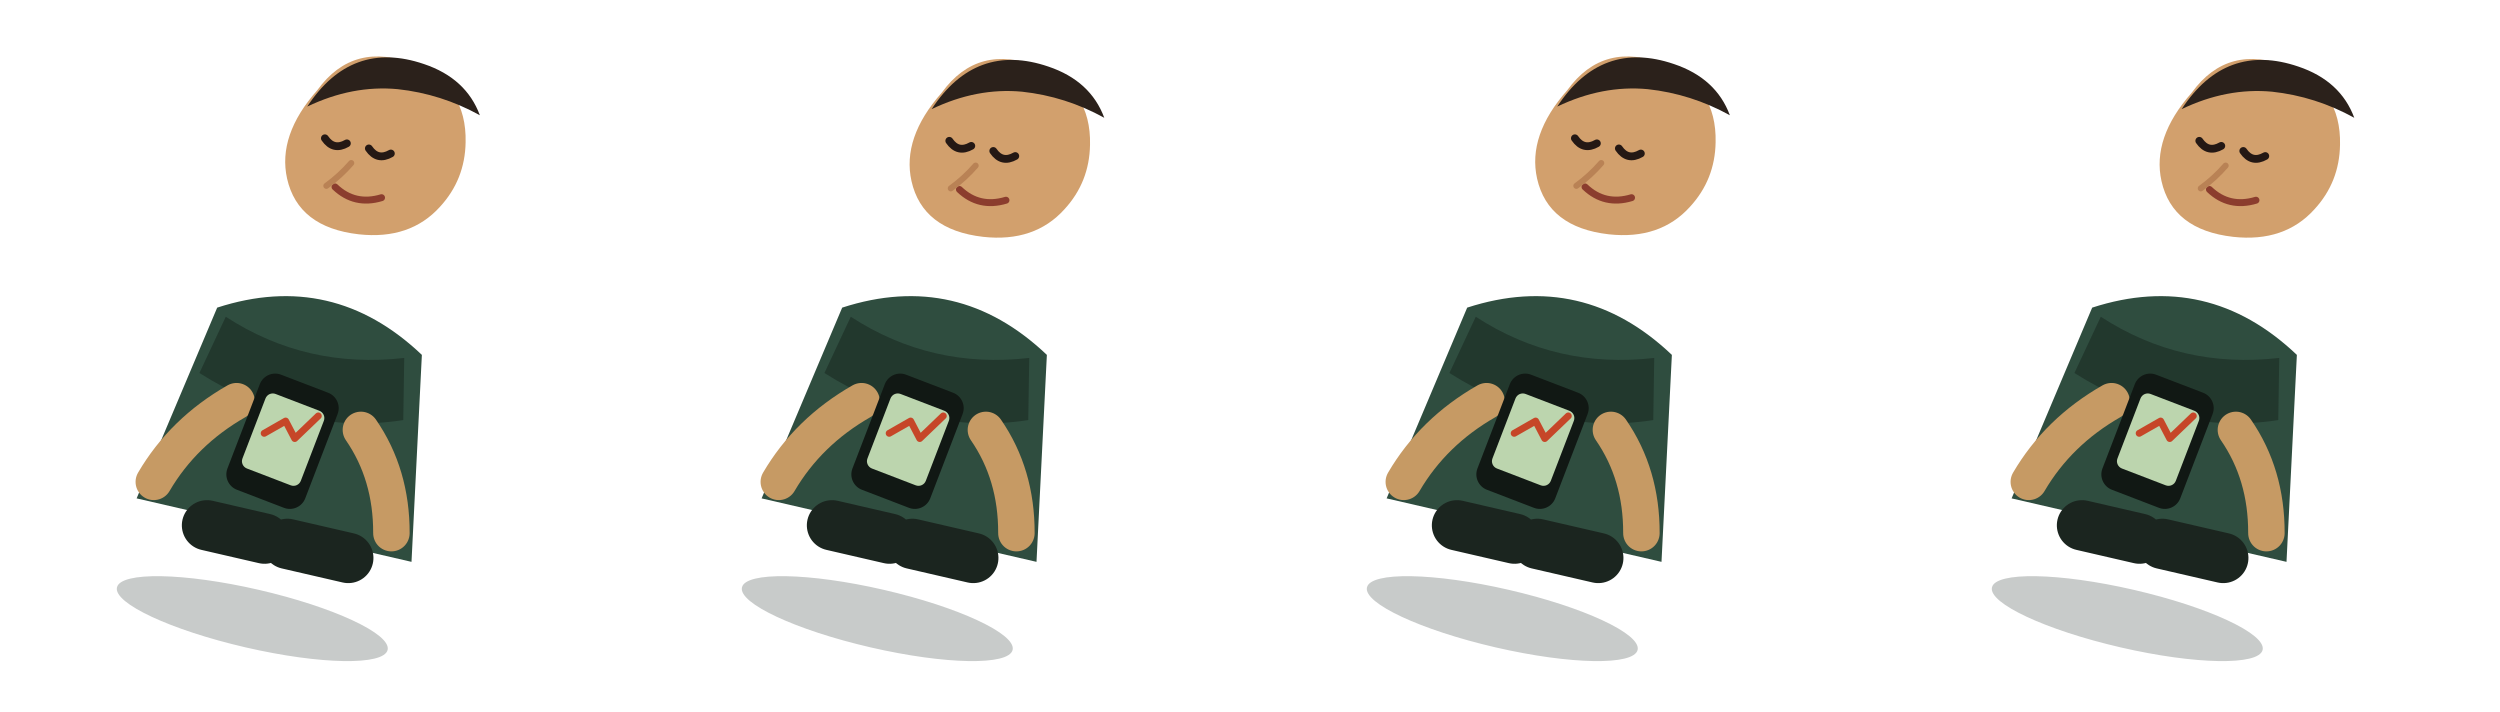
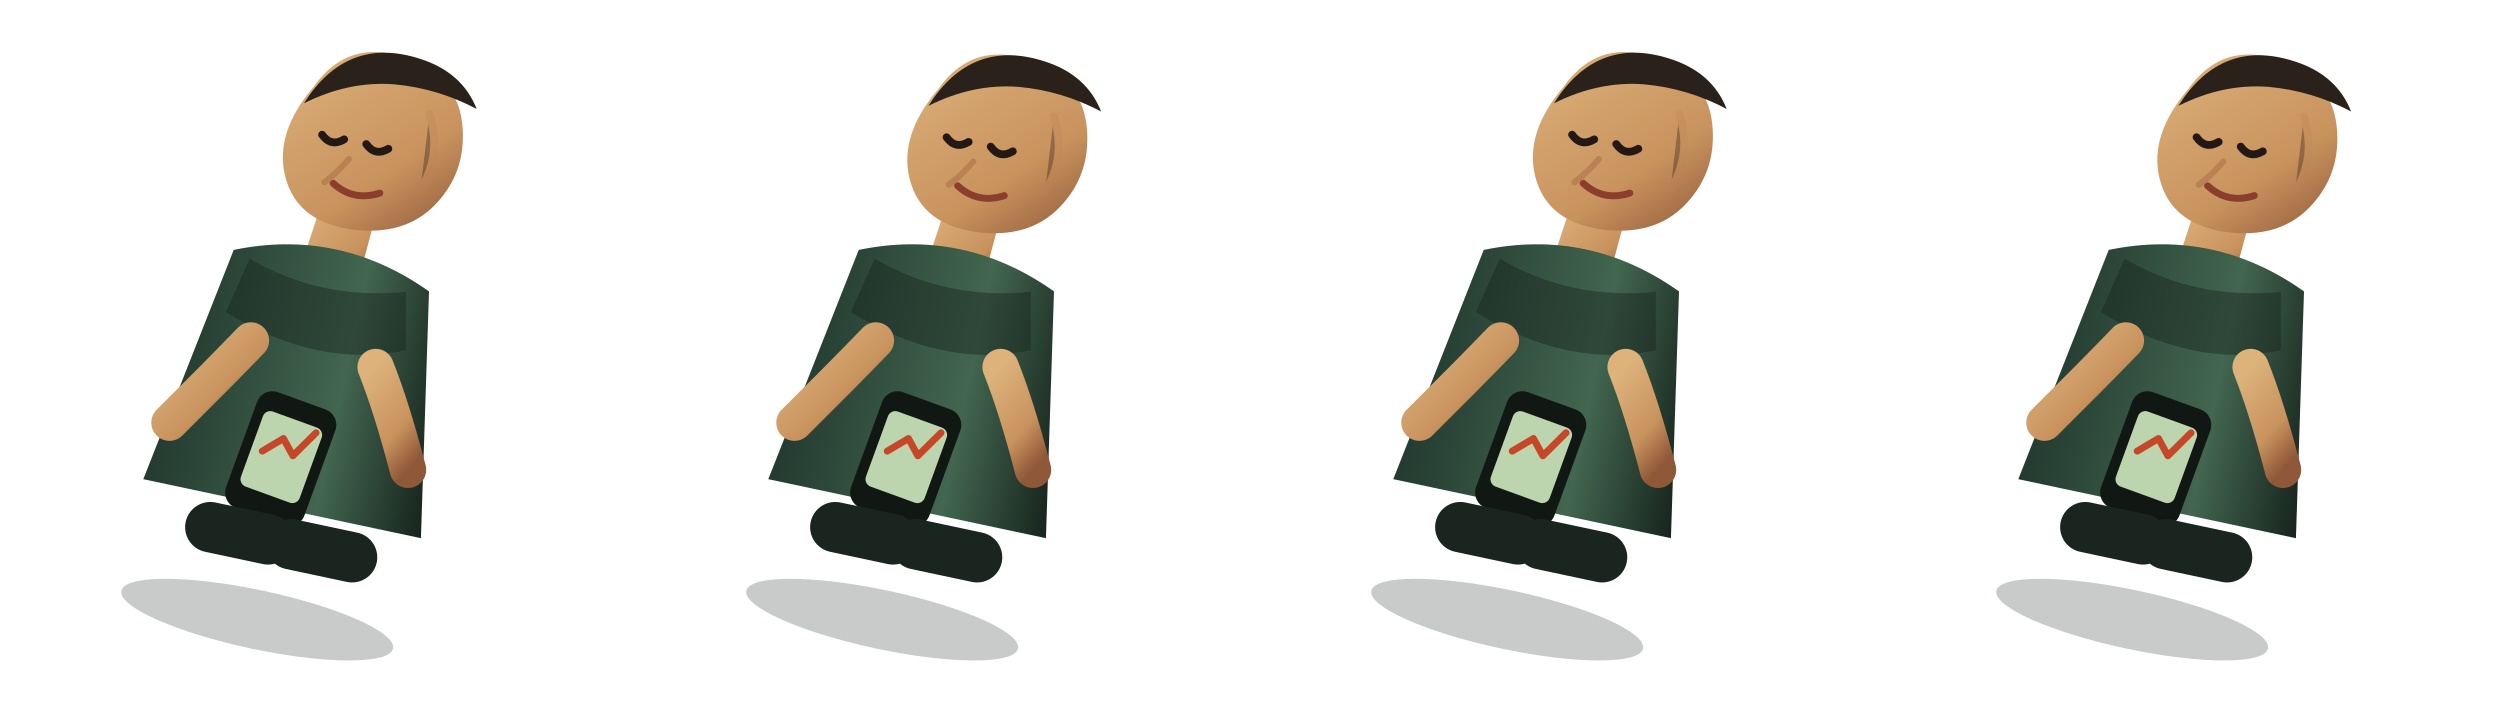
<svg xmlns="http://www.w3.org/2000/svg" width="2880" height="820" viewBox="0 0 2880 820">
-   <g transform="translate(0 0) rotate(13 360 390)">
+   <defs>
+     <linearGradient id="skin" x1="0" x2="1" y1="0" y2="1">
+       <stop stop-color="#ddb27b" />
+       <stop offset=".64" stop-color="#c8925d" />
+       <stop offset="1" stop-color="#8f5839" />
+     </linearGradient>
+     <linearGradient id="coat-cold" x1="0" x2="1">
+       <stop stop-color="#182520" />
+       <stop offset=".62" stop-color="#2d4037" />
+       <stop offset="1" stop-color="#101a16" />
+     </linearGradient>
+     <linearGradient id="coat-warm" x1="0" x2="1">
+       <stop stop-color="#233a30" />
+       <stop offset=".62" stop-color="#42664f" />
+       <stop offset="1" stop-color="#17241e" />
+     </linearGradient>
+   </defs>
+   <g transform="translate(0 0) rotate(12 360 390)">
    <ellipse cx="365" cy="720" rx="160" ry="34" fill="#04100d" opacity=".22" />
-     <path d="M245 380q120-72 242 0l42 235H204z" fill="#2f4d3f" />
-     <path d="M257 388q104 38 211 0l15 70q-112 45-241 0z" fill="#17261f" opacity=".55" />
-     <path d="M291 480q-52 48-72 112" stroke="#c69a64" stroke-width="42" stroke-linecap="round" fill="none" />
-     <path d="M438 480q46 42 61 108" stroke="#c69a64" stroke-width="42" stroke-linecap="round" fill="none" />
-     <g transform="translate(0 -22)">
-       <path d="M301 132q28-66 103-54q64 11 77 74q9 42-12 79q-25 45-84 52q-70 8-95-44q-22-46 11-107z" fill="#d2a06d" />
+     <path d="M338 233q28 18 64 1l-5 92q-34 22-69 0z" fill="url(#skin)" />
+     <path d="M250 309q114-50 230 0l50 280H203z" fill="url(#coat-warm)" />
+     <path d="M270 315q90 30 184 0l14 66q-96 42-212 0z" fill="#17261f" opacity=".46" />
+     <path d="M291 407q-30 48-72 112" stroke="url(#skin)" stroke-width="42" stroke-linecap="round" fill="none" />
+     <path d="M438 407q28 42 61 108" stroke="url(#skin)" stroke-width="42" stroke-linecap="round" fill="none" />
+     <g transform="translate(0 -26)">
+       <path d="M301 132q28-66 103-54q64 11 77 74q9 42-12 79q-25 45-84 52q-70 8-95-44q-22-46 11-107z" fill="url(#skin)" />
      <path d="M294 153q32-87 120-78q51 5 76 43q-49-14-99-8q-52 7-97 43z" fill="#2b211b" />
+       <path d="M438 135q24 42 8 87" stroke="#b98255" stroke-width="9" stroke-linecap="round" opacity=".28" />
      <path d="M322 184q13 12 26 0M374 184q13 12 26 0" stroke="#241814" stroke-width="9" stroke-linecap="round" fill="none" />
      <path d="M346 236q27 16 55 0" stroke="#8b3d2e" stroke-width="8" stroke-linecap="round" fill="none" />
      <path d="M358 205q-9 17-22 32" stroke="#b98255" stroke-width="7" stroke-linecap="round" fill="none" />
    </g>
-     <g transform="translate(352 520) rotate(8)">
+     <g transform="translate(352 540) rotate(8)">
      <rect x="-48" y="-78" width="96" height="142" rx="19" fill="#111814" />
      <rect x="-36" y="-55" width="72" height="92" rx="9" fill="#bcd5ae" />
      <path d="M-23-8l18-22 17 15 16-34" stroke="#c64628" stroke-width="8" fill="none" stroke-linecap="round" stroke-linejoin="round" />
    </g>
    <path d="M290 627h68M385 627h72" stroke="#1b251f" stroke-width="58" stroke-linecap="round" />
  </g>
-   <g transform="translate(720 0) rotate(13 360 390)">
+   <g transform="translate(720 0) rotate(12 360 390)">
    <ellipse cx="365" cy="720" rx="160" ry="34" fill="#04100d" opacity=".22" />
-     <path d="M245 380q120-72 242 0l42 235H204z" fill="#2f4d3f" />
-     <path d="M257 388q104 38 211 0l15 70q-112 45-241 0z" fill="#17261f" opacity=".55" />
-     <path d="M291 480q-52 48-72 112" stroke="#c69a64" stroke-width="42" stroke-linecap="round" fill="none" />
-     <path d="M438 480q46 42 61 108" stroke="#c69a64" stroke-width="42" stroke-linecap="round" fill="none" />
-     <g transform="translate(0 -19)">
-       <path d="M301 132q28-66 103-54q64 11 77 74q9 42-12 79q-25 45-84 52q-70 8-95-44q-22-46 11-107z" fill="#d2a06d" />
+     <path d="M338 236q28 18 64 1l-5 92q-34 22-69 0z" fill="url(#skin)" />
+     <path d="M250 309q114-50 230 0l50 280H203z" fill="url(#coat-warm)" />
+     <path d="M270 315q90 30 184 0l14 66q-96 42-212 0z" fill="#17261f" opacity=".46" />
+     <path d="M291 407q-30 48-72 112" stroke="url(#skin)" stroke-width="42" stroke-linecap="round" fill="none" />
+     <path d="M438 407q28 42 61 108" stroke="url(#skin)" stroke-width="42" stroke-linecap="round" fill="none" />
+     <g transform="translate(0 -23)">
+       <path d="M301 132q28-66 103-54q64 11 77 74q9 42-12 79q-25 45-84 52q-70 8-95-44q-22-46 11-107z" fill="url(#skin)" />
      <path d="M294 153q32-87 120-78q51 5 76 43q-49-14-99-8q-52 7-97 43z" fill="#2b211b" />
+       <path d="M438 135q24 42 8 87" stroke="#b98255" stroke-width="9" stroke-linecap="round" opacity=".28" />
      <path d="M322 184q13 12 26 0M374 184q13 12 26 0" stroke="#241814" stroke-width="9" stroke-linecap="round" fill="none" />
      <path d="M346 236q27 16 55 0" stroke="#8b3d2e" stroke-width="8" stroke-linecap="round" fill="none" />
      <path d="M358 205q-9 17-22 32" stroke="#b98255" stroke-width="7" stroke-linecap="round" fill="none" />
    </g>
-     <g transform="translate(352 520) rotate(8)">
+     <g transform="translate(352 540) rotate(8)">
      <rect x="-48" y="-78" width="96" height="142" rx="19" fill="#111814" />
      <rect x="-36" y="-55" width="72" height="92" rx="9" fill="#bcd5ae" />
      <path d="M-23-8l18-22 17 15 16-34" stroke="#c64628" stroke-width="8" fill="none" stroke-linecap="round" stroke-linejoin="round" />
    </g>
    <path d="M290 627h68M385 627h72" stroke="#1b251f" stroke-width="58" stroke-linecap="round" />
  </g>
-   <g transform="translate(1440 0) rotate(13 360 390)">
+   <g transform="translate(1440 0) rotate(12 360 390)">
    <ellipse cx="365" cy="720" rx="160" ry="34" fill="#04100d" opacity=".22" />
-     <path d="M245 380q120-72 242 0l42 235H204z" fill="#2f4d3f" />
-     <path d="M257 388q104 38 211 0l15 70q-112 45-241 0z" fill="#17261f" opacity=".55" />
-     <path d="M291 480q-52 48-72 112" stroke="#c69a64" stroke-width="42" stroke-linecap="round" fill="none" />
-     <path d="M438 480q46 42 61 108" stroke="#c69a64" stroke-width="42" stroke-linecap="round" fill="none" />
-     <g transform="translate(0 -22)">
-       <path d="M301 132q28-66 103-54q64 11 77 74q9 42-12 79q-25 45-84 52q-70 8-95-44q-22-46 11-107z" fill="#d2a06d" />
+     <path d="M338 233q28 18 64 1l-5 92q-34 22-69 0z" fill="url(#skin)" />
+     <path d="M250 309q114-50 230 0l50 280H203z" fill="url(#coat-warm)" />
+     <path d="M270 315q90 30 184 0l14 66q-96 42-212 0z" fill="#17261f" opacity=".46" />
+     <path d="M291 407q-30 48-72 112" stroke="url(#skin)" stroke-width="42" stroke-linecap="round" fill="none" />
+     <path d="M438 407q28 42 61 108" stroke="url(#skin)" stroke-width="42" stroke-linecap="round" fill="none" />
+     <g transform="translate(0 -26)">
+       <path d="M301 132q28-66 103-54q64 11 77 74q9 42-12 79q-25 45-84 52q-70 8-95-44q-22-46 11-107z" fill="url(#skin)" />
      <path d="M294 153q32-87 120-78q51 5 76 43q-49-14-99-8q-52 7-97 43z" fill="#2b211b" />
+       <path d="M438 135q24 42 8 87" stroke="#b98255" stroke-width="9" stroke-linecap="round" opacity=".28" />
      <path d="M322 184q13 12 26 0M374 184q13 12 26 0" stroke="#241814" stroke-width="9" stroke-linecap="round" fill="none" />
      <path d="M346 236q27 16 55 0" stroke="#8b3d2e" stroke-width="8" stroke-linecap="round" fill="none" />
      <path d="M358 205q-9 17-22 32" stroke="#b98255" stroke-width="7" stroke-linecap="round" fill="none" />
    </g>
-     <g transform="translate(352 520) rotate(8)">
+     <g transform="translate(352 540) rotate(8)">
      <rect x="-48" y="-78" width="96" height="142" rx="19" fill="#111814" />
      <rect x="-36" y="-55" width="72" height="92" rx="9" fill="#bcd5ae" />
      <path d="M-23-8l18-22 17 15 16-34" stroke="#c64628" stroke-width="8" fill="none" stroke-linecap="round" stroke-linejoin="round" />
    </g>
    <path d="M290 627h68M385 627h72" stroke="#1b251f" stroke-width="58" stroke-linecap="round" />
  </g>
-   <g transform="translate(2160 0) rotate(13 360 390)">
+   <g transform="translate(2160 0) rotate(12 360 390)">
    <ellipse cx="365" cy="720" rx="160" ry="34" fill="#04100d" opacity=".22" />
-     <path d="M245 380q120-72 242 0l42 235H204z" fill="#2f4d3f" />
-     <path d="M257 388q104 38 211 0l15 70q-112 45-241 0z" fill="#17261f" opacity=".55" />
-     <path d="M291 480q-52 48-72 112" stroke="#c69a64" stroke-width="42" stroke-linecap="round" fill="none" />
-     <path d="M438 480q46 42 61 108" stroke="#c69a64" stroke-width="42" stroke-linecap="round" fill="none" />
-     <g transform="translate(0 -19)">
-       <path d="M301 132q28-66 103-54q64 11 77 74q9 42-12 79q-25 45-84 52q-70 8-95-44q-22-46 11-107z" fill="#d2a06d" />
+     <path d="M338 236q28 18 64 1l-5 92q-34 22-69 0z" fill="url(#skin)" />
+     <path d="M250 309q114-50 230 0l50 280H203z" fill="url(#coat-warm)" />
+     <path d="M270 315q90 30 184 0l14 66q-96 42-212 0z" fill="#17261f" opacity=".46" />
+     <path d="M291 407q-30 48-72 112" stroke="url(#skin)" stroke-width="42" stroke-linecap="round" fill="none" />
+     <path d="M438 407q28 42 61 108" stroke="url(#skin)" stroke-width="42" stroke-linecap="round" fill="none" />
+     <g transform="translate(0 -23)">
+       <path d="M301 132q28-66 103-54q64 11 77 74q9 42-12 79q-25 45-84 52q-70 8-95-44q-22-46 11-107z" fill="url(#skin)" />
      <path d="M294 153q32-87 120-78q51 5 76 43q-49-14-99-8q-52 7-97 43z" fill="#2b211b" />
+       <path d="M438 135q24 42 8 87" stroke="#b98255" stroke-width="9" stroke-linecap="round" opacity=".28" />
      <path d="M322 184q13 12 26 0M374 184q13 12 26 0" stroke="#241814" stroke-width="9" stroke-linecap="round" fill="none" />
      <path d="M346 236q27 16 55 0" stroke="#8b3d2e" stroke-width="8" stroke-linecap="round" fill="none" />
      <path d="M358 205q-9 17-22 32" stroke="#b98255" stroke-width="7" stroke-linecap="round" fill="none" />
    </g>
-     <g transform="translate(352 520) rotate(8)">
+     <g transform="translate(352 540) rotate(8)">
      <rect x="-48" y="-78" width="96" height="142" rx="19" fill="#111814" />
      <rect x="-36" y="-55" width="72" height="92" rx="9" fill="#bcd5ae" />
      <path d="M-23-8l18-22 17 15 16-34" stroke="#c64628" stroke-width="8" fill="none" stroke-linecap="round" stroke-linejoin="round" />
    </g>
    <path d="M290 627h68M385 627h72" stroke="#1b251f" stroke-width="58" stroke-linecap="round" />
  </g>
</svg>
